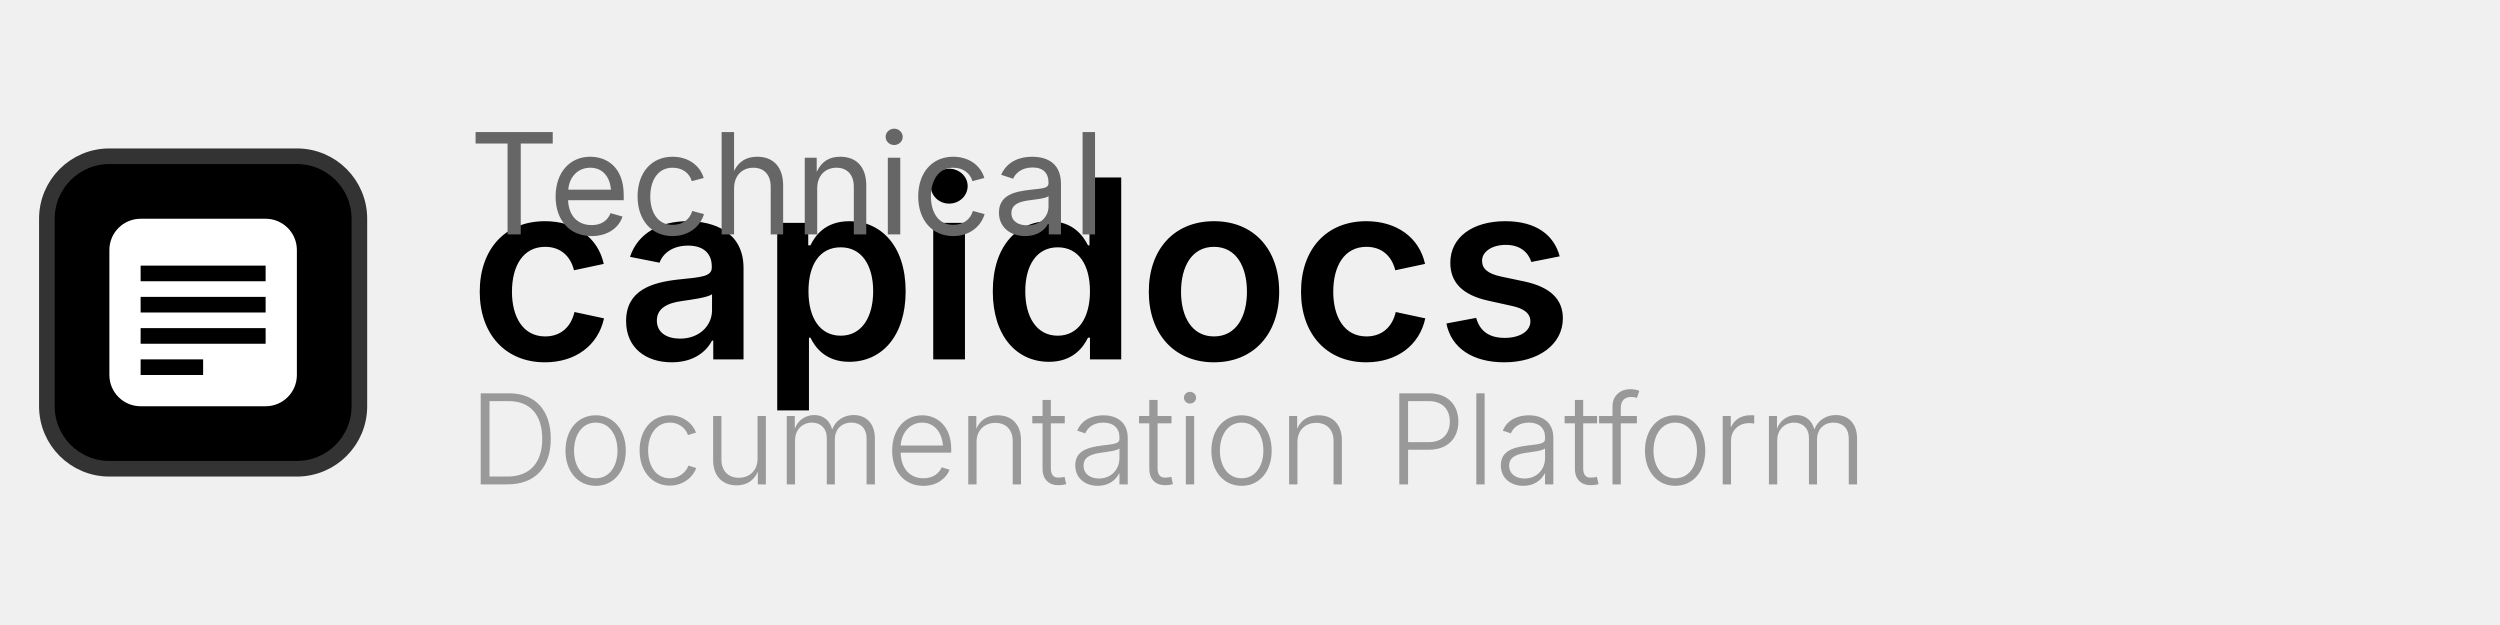
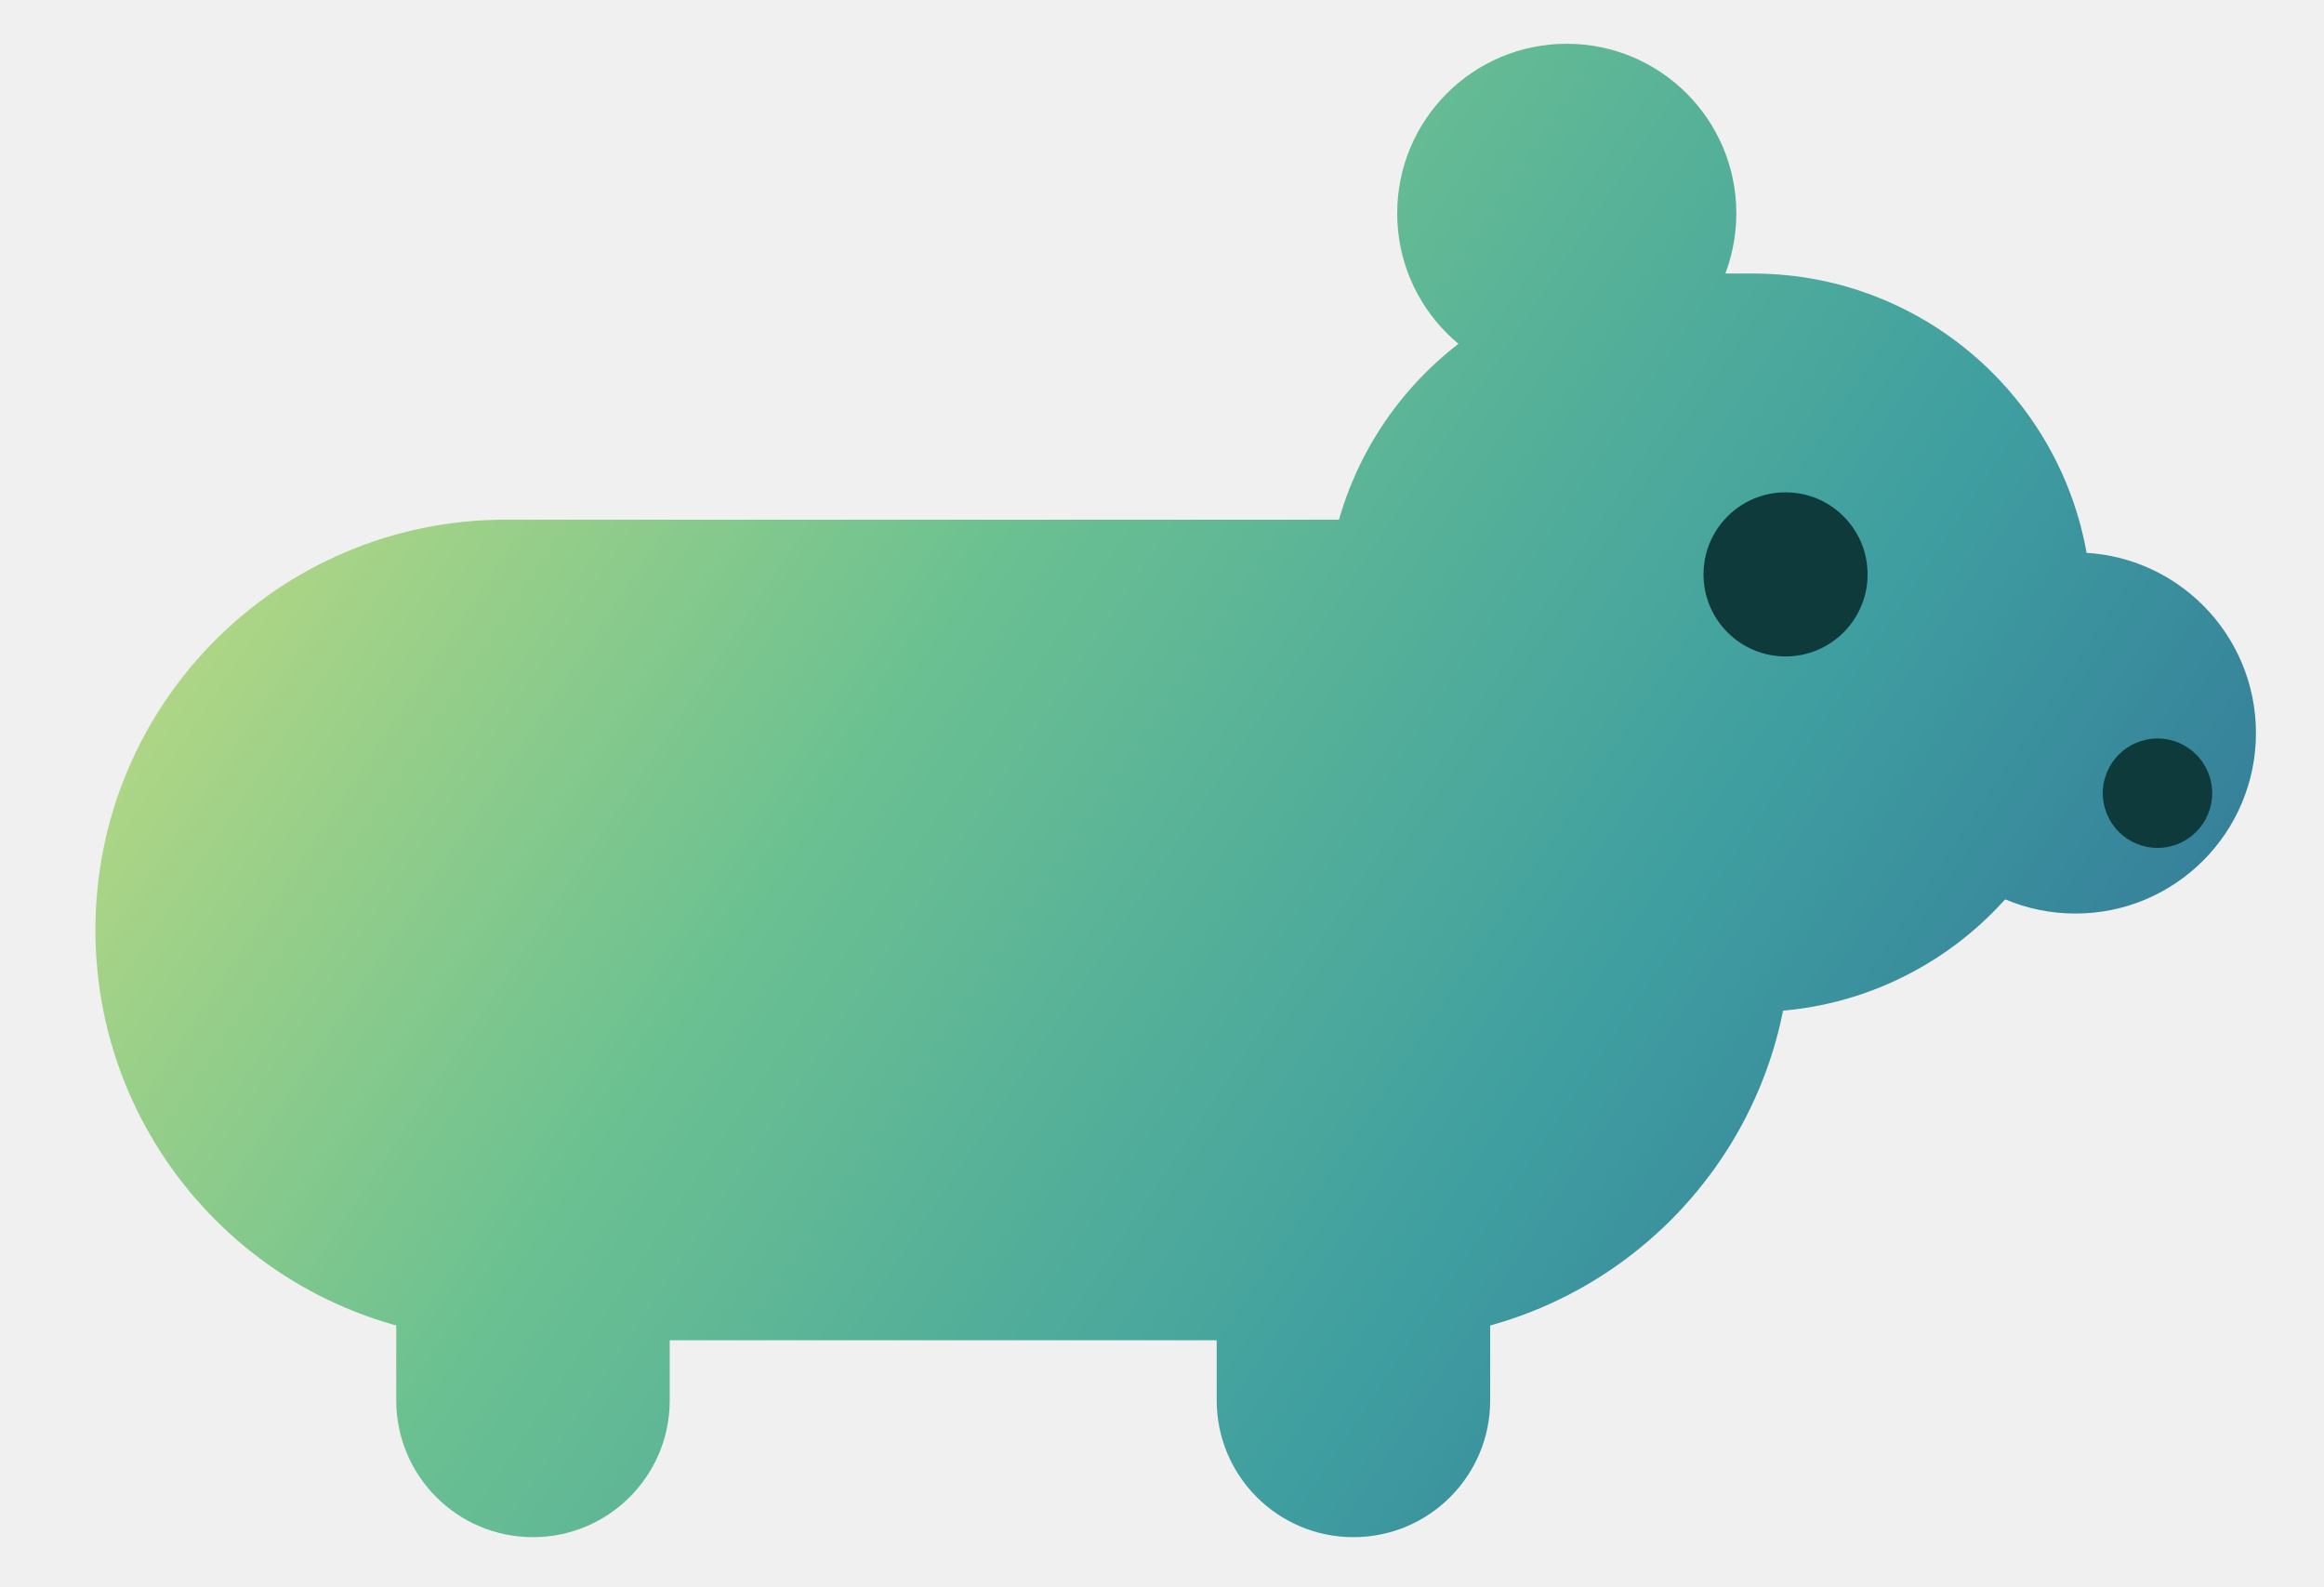
- <svg xmlns="http://www.w3.org/2000/svg" width="160" height="40" viewBox="0 0 160 40" fill="none">
-   <rect x="3" y="10" width="20" height="20" rx="4" fill="#000000" stroke="#333333" stroke-width="1" />
-   <rect x="7" y="14" width="12" height="12" rx="2" fill="#ffffff" />
-   <rect x="9" y="17" width="8" height="1" fill="#000000" />
-   <rect x="9" y="19" width="8" height="1" fill="#000000" />
-   <rect x="9" y="21" width="8" height="1" fill="#000000" />
-   <rect x="9" y="23" width="4" height="1" fill="#000000" />
-   <text x="30" y="23" font-family="system-ui, -apple-system, sans-serif" font-size="16" font-weight="600" fill="#000000">capidocs</text>
-   <text x="30" y="15" font-family="system-ui, -apple-system, sans-serif" font-size="9" font-weight="400" fill="#666666">Technical</text>
-   <text x="30" y="31" font-family="system-ui, -apple-system, sans-serif" font-size="8" font-weight="300" fill="#999999">Documentation Platform</text>
+ <svg xmlns="http://www.w3.org/2000/svg" width="63" height="43" viewBox="5 9.5 42 29" fill="none">
+   <defs>
+     <linearGradient id="meadowFooter" gradientUnits="userSpaceOnUse" x1="8" y1="12" x2="44" y2="36">
+       <stop offset="0" stop-color="#cfe07f" />
+       <stop offset=".38" stop-color="#6cc191" />
+       <stop offset=".7" stop-color="#3f9fa0" />
+       <stop offset="1" stop-color="#316f97" />
+     </linearGradient>
+   </defs>
+   <g fill="url(#meadowFooter)">
+     <rect x="6.5" y="19" width="31" height="15" rx="7.5" />
+     <rect x="29" y="14.5" width="14" height="13.5" rx="6.2" />
+     <rect x="39.4" y="19.6" width="6.6" height="6.6" rx="3.3" />
+     <circle cx="33.4" cy="13.4" r="3.1" />
+     <rect x="12" y="31" width="5" height="6.6" rx="2.5" />
+     <rect x="27" y="31" width="5" height="6.6" rx="2.5" />
+   </g>
+   <circle cx="37.4" cy="20" r="1.5" fill="#0e3a3c" />
+   <circle cx="44.2" cy="24" r="1" fill="#0e3a3c" />
</svg>
